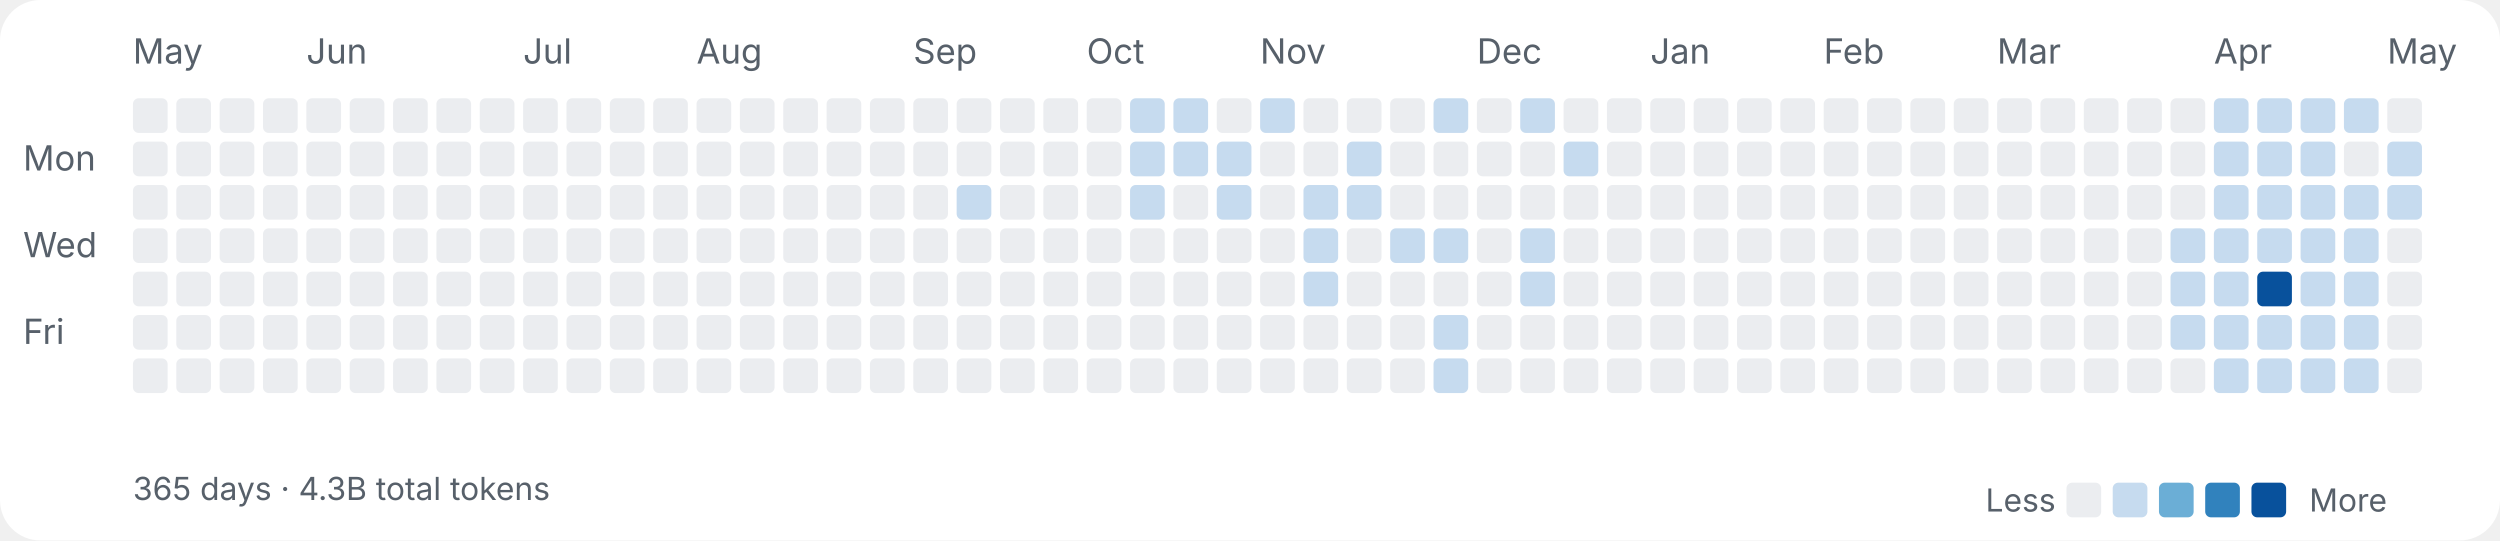
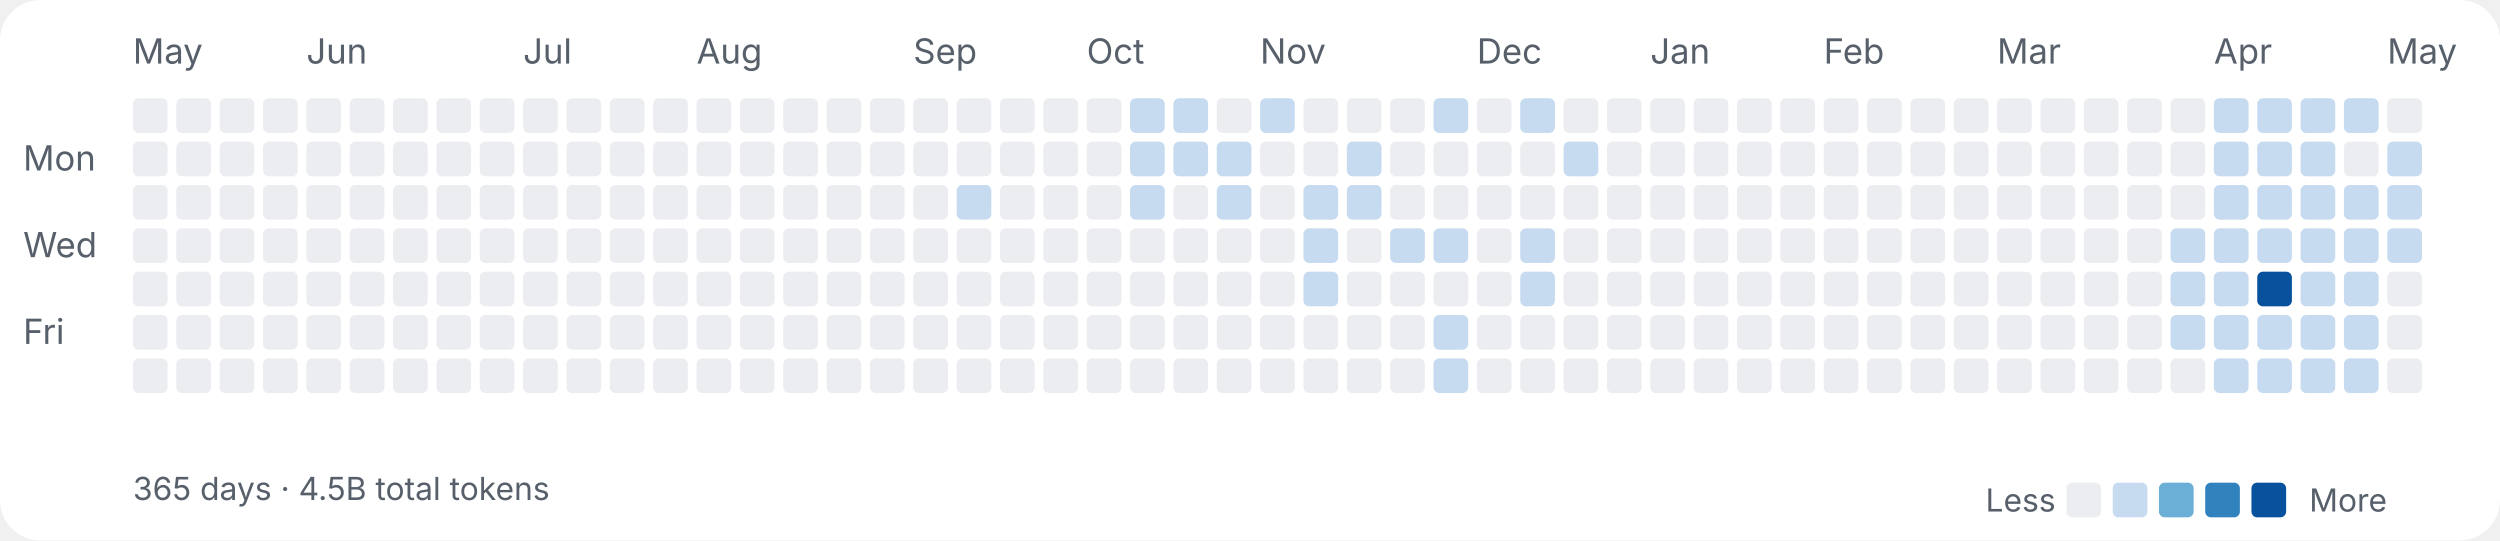
<svg xmlns="http://www.w3.org/2000/svg" width="865" height="187" viewBox="0 0 865 187" fill="none">
  <style>
.label{font:12px ui-sans-serif,system-ui,-apple-system,sans-serif;fill:#57606a}
.sub{font:11px ui-sans-serif,system-ui,-apple-system,sans-serif;fill:#57606a}
</style>
  <rect width="100%" height="100%" rx="14" fill="#ffffff" />
  <text class="label" x="8" y="59">Mon</text>
  <text class="label" x="8" y="89">Wed</text>
  <text class="label" x="8" y="119">Fri</text>
  <text class="label" x="46" y="22">May</text>
  <rect x="46" y="34" width="12" height="12" rx="2" fill="#ebedf0" />
  <rect x="46" y="49" width="12" height="12" rx="2" fill="#ebedf0" />
  <rect x="46" y="64" width="12" height="12" rx="2" fill="#ebedf0" />
  <rect x="46" y="79" width="12" height="12" rx="2" fill="#ebedf0" />
  <rect x="46" y="94" width="12" height="12" rx="2" fill="#ebedf0" />
  <rect x="46" y="109" width="12" height="12" rx="2" fill="#ebedf0" />
  <rect x="46" y="124" width="12" height="12" rx="2" fill="#ebedf0" />
  <rect x="61" y="34" width="12" height="12" rx="2" fill="#ebedf0" />
  <rect x="61" y="49" width="12" height="12" rx="2" fill="#ebedf0" />
  <rect x="61" y="64" width="12" height="12" rx="2" fill="#ebedf0" />
  <rect x="61" y="79" width="12" height="12" rx="2" fill="#ebedf0" />
  <rect x="61" y="94" width="12" height="12" rx="2" fill="#ebedf0" />
  <rect x="61" y="109" width="12" height="12" rx="2" fill="#ebedf0" />
  <rect x="61" y="124" width="12" height="12" rx="2" fill="#ebedf0" />
  <rect x="76" y="34" width="12" height="12" rx="2" fill="#ebedf0" />
  <rect x="76" y="49" width="12" height="12" rx="2" fill="#ebedf0" />
  <rect x="76" y="64" width="12" height="12" rx="2" fill="#ebedf0" />
  <rect x="76" y="79" width="12" height="12" rx="2" fill="#ebedf0" />
  <rect x="76" y="94" width="12" height="12" rx="2" fill="#ebedf0" />
  <rect x="76" y="109" width="12" height="12" rx="2" fill="#ebedf0" />
  <rect x="76" y="124" width="12" height="12" rx="2" fill="#ebedf0" />
  <rect x="91" y="34" width="12" height="12" rx="2" fill="#ebedf0" />
  <rect x="91" y="49" width="12" height="12" rx="2" fill="#ebedf0" />
  <rect x="91" y="64" width="12" height="12" rx="2" fill="#ebedf0" />
  <rect x="91" y="79" width="12" height="12" rx="2" fill="#ebedf0" />
  <rect x="91" y="94" width="12" height="12" rx="2" fill="#ebedf0" />
  <rect x="91" y="109" width="12" height="12" rx="2" fill="#ebedf0" />
  <rect x="91" y="124" width="12" height="12" rx="2" fill="#ebedf0" />
  <text class="label" x="106" y="22">Jun</text>
  <rect x="106" y="34" width="12" height="12" rx="2" fill="#ebedf0" />
  <rect x="106" y="49" width="12" height="12" rx="2" fill="#ebedf0" />
  <rect x="106" y="64" width="12" height="12" rx="2" fill="#ebedf0" />
  <rect x="106" y="79" width="12" height="12" rx="2" fill="#ebedf0" />
  <rect x="106" y="94" width="12" height="12" rx="2" fill="#ebedf0" />
  <rect x="106" y="109" width="12" height="12" rx="2" fill="#ebedf0" />
  <rect x="106" y="124" width="12" height="12" rx="2" fill="#ebedf0" />
  <rect x="121" y="34" width="12" height="12" rx="2" fill="#ebedf0" />
  <rect x="121" y="49" width="12" height="12" rx="2" fill="#ebedf0" />
  <rect x="121" y="64" width="12" height="12" rx="2" fill="#ebedf0" />
  <rect x="121" y="79" width="12" height="12" rx="2" fill="#ebedf0" />
  <rect x="121" y="94" width="12" height="12" rx="2" fill="#ebedf0" />
  <rect x="121" y="109" width="12" height="12" rx="2" fill="#ebedf0" />
  <rect x="121" y="124" width="12" height="12" rx="2" fill="#ebedf0" />
  <rect x="136" y="34" width="12" height="12" rx="2" fill="#ebedf0" />
  <rect x="136" y="49" width="12" height="12" rx="2" fill="#ebedf0" />
  <rect x="136" y="64" width="12" height="12" rx="2" fill="#ebedf0" />
  <rect x="136" y="79" width="12" height="12" rx="2" fill="#ebedf0" />
  <rect x="136" y="94" width="12" height="12" rx="2" fill="#ebedf0" />
  <rect x="136" y="109" width="12" height="12" rx="2" fill="#ebedf0" />
  <rect x="136" y="124" width="12" height="12" rx="2" fill="#ebedf0" />
  <rect x="151" y="34" width="12" height="12" rx="2" fill="#ebedf0" />
  <rect x="151" y="49" width="12" height="12" rx="2" fill="#ebedf0" />
  <rect x="151" y="64" width="12" height="12" rx="2" fill="#ebedf0" />
  <rect x="151" y="79" width="12" height="12" rx="2" fill="#ebedf0" />
  <rect x="151" y="94" width="12" height="12" rx="2" fill="#ebedf0" />
  <rect x="151" y="109" width="12" height="12" rx="2" fill="#ebedf0" />
  <rect x="151" y="124" width="12" height="12" rx="2" fill="#ebedf0" />
  <rect x="166" y="34" width="12" height="12" rx="2" fill="#ebedf0" />
  <rect x="166" y="49" width="12" height="12" rx="2" fill="#ebedf0" />
  <rect x="166" y="64" width="12" height="12" rx="2" fill="#ebedf0" />
  <rect x="166" y="79" width="12" height="12" rx="2" fill="#ebedf0" />
  <rect x="166" y="94" width="12" height="12" rx="2" fill="#ebedf0" />
  <rect x="166" y="109" width="12" height="12" rx="2" fill="#ebedf0" />
  <rect x="166" y="124" width="12" height="12" rx="2" fill="#ebedf0" />
  <text class="label" x="181" y="22">Jul</text>
  <rect x="181" y="34" width="12" height="12" rx="2" fill="#ebedf0" />
  <rect x="181" y="49" width="12" height="12" rx="2" fill="#ebedf0" />
  <rect x="181" y="64" width="12" height="12" rx="2" fill="#ebedf0" />
  <rect x="181" y="79" width="12" height="12" rx="2" fill="#ebedf0" />
  <rect x="181" y="94" width="12" height="12" rx="2" fill="#ebedf0" />
  <rect x="181" y="109" width="12" height="12" rx="2" fill="#ebedf0" />
  <rect x="181" y="124" width="12" height="12" rx="2" fill="#ebedf0" />
  <rect x="196" y="34" width="12" height="12" rx="2" fill="#ebedf0" />
  <rect x="196" y="49" width="12" height="12" rx="2" fill="#ebedf0" />
  <rect x="196" y="64" width="12" height="12" rx="2" fill="#ebedf0" />
  <rect x="196" y="79" width="12" height="12" rx="2" fill="#ebedf0" />
  <rect x="196" y="94" width="12" height="12" rx="2" fill="#ebedf0" />
  <rect x="196" y="109" width="12" height="12" rx="2" fill="#ebedf0" />
  <rect x="196" y="124" width="12" height="12" rx="2" fill="#ebedf0" />
  <rect x="211" y="34" width="12" height="12" rx="2" fill="#ebedf0" />
  <rect x="211" y="49" width="12" height="12" rx="2" fill="#ebedf0" />
  <rect x="211" y="64" width="12" height="12" rx="2" fill="#ebedf0" />
  <rect x="211" y="79" width="12" height="12" rx="2" fill="#ebedf0" />
  <rect x="211" y="94" width="12" height="12" rx="2" fill="#ebedf0" />
  <rect x="211" y="109" width="12" height="12" rx="2" fill="#ebedf0" />
  <rect x="211" y="124" width="12" height="12" rx="2" fill="#ebedf0" />
  <rect x="226" y="34" width="12" height="12" rx="2" fill="#ebedf0" />
  <rect x="226" y="49" width="12" height="12" rx="2" fill="#ebedf0" />
  <rect x="226" y="64" width="12" height="12" rx="2" fill="#ebedf0" />
  <rect x="226" y="79" width="12" height="12" rx="2" fill="#ebedf0" />
  <rect x="226" y="94" width="12" height="12" rx="2" fill="#ebedf0" />
  <rect x="226" y="109" width="12" height="12" rx="2" fill="#ebedf0" />
  <rect x="226" y="124" width="12" height="12" rx="2" fill="#ebedf0" />
  <text class="label" x="241" y="22">Aug</text>
  <rect x="241" y="34" width="12" height="12" rx="2" fill="#ebedf0" />
  <rect x="241" y="49" width="12" height="12" rx="2" fill="#ebedf0" />
  <rect x="241" y="64" width="12" height="12" rx="2" fill="#ebedf0" />
  <rect x="241" y="79" width="12" height="12" rx="2" fill="#ebedf0" />
  <rect x="241" y="94" width="12" height="12" rx="2" fill="#ebedf0" />
  <rect x="241" y="109" width="12" height="12" rx="2" fill="#ebedf0" />
  <rect x="241" y="124" width="12" height="12" rx="2" fill="#ebedf0" />
  <rect x="256" y="34" width="12" height="12" rx="2" fill="#ebedf0" />
  <rect x="256" y="49" width="12" height="12" rx="2" fill="#ebedf0" />
  <rect x="256" y="64" width="12" height="12" rx="2" fill="#ebedf0" />
  <rect x="256" y="79" width="12" height="12" rx="2" fill="#ebedf0" />
  <rect x="256" y="94" width="12" height="12" rx="2" fill="#ebedf0" />
  <rect x="256" y="109" width="12" height="12" rx="2" fill="#ebedf0" />
  <rect x="256" y="124" width="12" height="12" rx="2" fill="#ebedf0" />
  <rect x="271" y="34" width="12" height="12" rx="2" fill="#ebedf0" />
  <rect x="271" y="49" width="12" height="12" rx="2" fill="#ebedf0" />
  <rect x="271" y="64" width="12" height="12" rx="2" fill="#ebedf0" />
  <rect x="271" y="79" width="12" height="12" rx="2" fill="#ebedf0" />
  <rect x="271" y="94" width="12" height="12" rx="2" fill="#ebedf0" />
  <rect x="271" y="109" width="12" height="12" rx="2" fill="#ebedf0" />
  <rect x="271" y="124" width="12" height="12" rx="2" fill="#ebedf0" />
  <rect x="286" y="34" width="12" height="12" rx="2" fill="#ebedf0" />
  <rect x="286" y="49" width="12" height="12" rx="2" fill="#ebedf0" />
  <rect x="286" y="64" width="12" height="12" rx="2" fill="#ebedf0" />
  <rect x="286" y="79" width="12" height="12" rx="2" fill="#ebedf0" />
  <rect x="286" y="94" width="12" height="12" rx="2" fill="#ebedf0" />
  <rect x="286" y="109" width="12" height="12" rx="2" fill="#ebedf0" />
  <rect x="286" y="124" width="12" height="12" rx="2" fill="#ebedf0" />
  <rect x="301" y="34" width="12" height="12" rx="2" fill="#ebedf0" />
  <rect x="301" y="49" width="12" height="12" rx="2" fill="#ebedf0" />
  <rect x="301" y="64" width="12" height="12" rx="2" fill="#ebedf0" />
  <rect x="301" y="79" width="12" height="12" rx="2" fill="#ebedf0" />
  <rect x="301" y="94" width="12" height="12" rx="2" fill="#ebedf0" />
  <rect x="301" y="109" width="12" height="12" rx="2" fill="#ebedf0" />
  <rect x="301" y="124" width="12" height="12" rx="2" fill="#ebedf0" />
  <text class="label" x="316" y="22">Sep</text>
  <rect x="316" y="34" width="12" height="12" rx="2" fill="#ebedf0" />
  <rect x="316" y="49" width="12" height="12" rx="2" fill="#ebedf0" />
  <rect x="316" y="64" width="12" height="12" rx="2" fill="#ebedf0" />
  <rect x="316" y="79" width="12" height="12" rx="2" fill="#ebedf0" />
  <rect x="316" y="94" width="12" height="12" rx="2" fill="#ebedf0" />
  <rect x="316" y="109" width="12" height="12" rx="2" fill="#ebedf0" />
  <rect x="316" y="124" width="12" height="12" rx="2" fill="#ebedf0" />
  <rect x="331" y="34" width="12" height="12" rx="2" fill="#ebedf0" />
  <rect x="331" y="49" width="12" height="12" rx="2" fill="#ebedf0" />
  <rect x="331" y="64" width="12" height="12" rx="2" fill="#c6dbef" />
  <rect x="331" y="79" width="12" height="12" rx="2" fill="#ebedf0" />
  <rect x="331" y="94" width="12" height="12" rx="2" fill="#ebedf0" />
  <rect x="331" y="109" width="12" height="12" rx="2" fill="#ebedf0" />
  <rect x="331" y="124" width="12" height="12" rx="2" fill="#ebedf0" />
  <rect x="346" y="34" width="12" height="12" rx="2" fill="#ebedf0" />
  <rect x="346" y="49" width="12" height="12" rx="2" fill="#ebedf0" />
  <rect x="346" y="64" width="12" height="12" rx="2" fill="#ebedf0" />
  <rect x="346" y="79" width="12" height="12" rx="2" fill="#ebedf0" />
  <rect x="346" y="94" width="12" height="12" rx="2" fill="#ebedf0" />
  <rect x="346" y="109" width="12" height="12" rx="2" fill="#ebedf0" />
  <rect x="346" y="124" width="12" height="12" rx="2" fill="#ebedf0" />
  <rect x="361" y="34" width="12" height="12" rx="2" fill="#ebedf0" />
  <rect x="361" y="49" width="12" height="12" rx="2" fill="#ebedf0" />
  <rect x="361" y="64" width="12" height="12" rx="2" fill="#ebedf0" />
  <rect x="361" y="79" width="12" height="12" rx="2" fill="#ebedf0" />
  <rect x="361" y="94" width="12" height="12" rx="2" fill="#ebedf0" />
  <rect x="361" y="109" width="12" height="12" rx="2" fill="#ebedf0" />
  <rect x="361" y="124" width="12" height="12" rx="2" fill="#ebedf0" />
  <text class="label" x="376" y="22">Oct</text>
  <rect x="376" y="34" width="12" height="12" rx="2" fill="#ebedf0" />
  <rect x="376" y="49" width="12" height="12" rx="2" fill="#ebedf0" />
  <rect x="376" y="64" width="12" height="12" rx="2" fill="#ebedf0" />
  <rect x="376" y="79" width="12" height="12" rx="2" fill="#ebedf0" />
  <rect x="376" y="94" width="12" height="12" rx="2" fill="#ebedf0" />
  <rect x="376" y="109" width="12" height="12" rx="2" fill="#ebedf0" />
  <rect x="376" y="124" width="12" height="12" rx="2" fill="#ebedf0" />
  <rect x="391" y="34" width="12" height="12" rx="2" fill="#c6dbef" />
  <rect x="391" y="49" width="12" height="12" rx="2" fill="#c6dbef" />
  <rect x="391" y="64" width="12" height="12" rx="2" fill="#c6dbef" />
  <rect x="391" y="79" width="12" height="12" rx="2" fill="#ebedf0" />
  <rect x="391" y="94" width="12" height="12" rx="2" fill="#ebedf0" />
  <rect x="391" y="109" width="12" height="12" rx="2" fill="#ebedf0" />
  <rect x="391" y="124" width="12" height="12" rx="2" fill="#ebedf0" />
  <rect x="406" y="34" width="12" height="12" rx="2" fill="#c6dbef" />
  <rect x="406" y="49" width="12" height="12" rx="2" fill="#c6dbef" />
  <rect x="406" y="64" width="12" height="12" rx="2" fill="#ebedf0" />
  <rect x="406" y="79" width="12" height="12" rx="2" fill="#ebedf0" />
  <rect x="406" y="94" width="12" height="12" rx="2" fill="#ebedf0" />
  <rect x="406" y="109" width="12" height="12" rx="2" fill="#ebedf0" />
  <rect x="406" y="124" width="12" height="12" rx="2" fill="#ebedf0" />
  <rect x="421" y="34" width="12" height="12" rx="2" fill="#ebedf0" />
  <rect x="421" y="49" width="12" height="12" rx="2" fill="#c6dbef" />
  <rect x="421" y="64" width="12" height="12" rx="2" fill="#c6dbef" />
  <rect x="421" y="79" width="12" height="12" rx="2" fill="#ebedf0" />
  <rect x="421" y="94" width="12" height="12" rx="2" fill="#ebedf0" />
  <rect x="421" y="109" width="12" height="12" rx="2" fill="#ebedf0" />
  <rect x="421" y="124" width="12" height="12" rx="2" fill="#ebedf0" />
  <text class="label" x="436" y="22">Nov</text>
  <rect x="436" y="34" width="12" height="12" rx="2" fill="#c6dbef" />
  <rect x="436" y="49" width="12" height="12" rx="2" fill="#ebedf0" />
  <rect x="436" y="64" width="12" height="12" rx="2" fill="#ebedf0" />
  <rect x="436" y="79" width="12" height="12" rx="2" fill="#ebedf0" />
  <rect x="436" y="94" width="12" height="12" rx="2" fill="#ebedf0" />
  <rect x="436" y="109" width="12" height="12" rx="2" fill="#ebedf0" />
  <rect x="436" y="124" width="12" height="12" rx="2" fill="#ebedf0" />
  <rect x="451" y="34" width="12" height="12" rx="2" fill="#ebedf0" />
  <rect x="451" y="49" width="12" height="12" rx="2" fill="#ebedf0" />
  <rect x="451" y="64" width="12" height="12" rx="2" fill="#c6dbef" />
  <rect x="451" y="79" width="12" height="12" rx="2" fill="#c6dbef" />
  <rect x="451" y="94" width="12" height="12" rx="2" fill="#c6dbef" />
  <rect x="451" y="109" width="12" height="12" rx="2" fill="#ebedf0" />
  <rect x="451" y="124" width="12" height="12" rx="2" fill="#ebedf0" />
  <rect x="466" y="34" width="12" height="12" rx="2" fill="#ebedf0" />
  <rect x="466" y="49" width="12" height="12" rx="2" fill="#c6dbef" />
  <rect x="466" y="64" width="12" height="12" rx="2" fill="#c6dbef" />
  <rect x="466" y="79" width="12" height="12" rx="2" fill="#ebedf0" />
  <rect x="466" y="94" width="12" height="12" rx="2" fill="#ebedf0" />
  <rect x="466" y="109" width="12" height="12" rx="2" fill="#ebedf0" />
  <rect x="466" y="124" width="12" height="12" rx="2" fill="#ebedf0" />
  <rect x="481" y="34" width="12" height="12" rx="2" fill="#ebedf0" />
  <rect x="481" y="49" width="12" height="12" rx="2" fill="#ebedf0" />
  <rect x="481" y="64" width="12" height="12" rx="2" fill="#ebedf0" />
  <rect x="481" y="79" width="12" height="12" rx="2" fill="#c6dbef" />
  <rect x="481" y="94" width="12" height="12" rx="2" fill="#ebedf0" />
  <rect x="481" y="109" width="12" height="12" rx="2" fill="#ebedf0" />
  <rect x="481" y="124" width="12" height="12" rx="2" fill="#ebedf0" />
  <rect x="496" y="34" width="12" height="12" rx="2" fill="#c6dbef" />
  <rect x="496" y="49" width="12" height="12" rx="2" fill="#ebedf0" />
  <rect x="496" y="64" width="12" height="12" rx="2" fill="#ebedf0" />
  <rect x="496" y="79" width="12" height="12" rx="2" fill="#c6dbef" />
  <rect x="496" y="94" width="12" height="12" rx="2" fill="#ebedf0" />
  <rect x="496" y="109" width="12" height="12" rx="2" fill="#c6dbef" />
  <rect x="496" y="124" width="12" height="12" rx="2" fill="#c6dbef" />
  <text class="label" x="511" y="22">Dec</text>
  <rect x="511" y="34" width="12" height="12" rx="2" fill="#ebedf0" />
  <rect x="511" y="49" width="12" height="12" rx="2" fill="#ebedf0" />
  <rect x="511" y="64" width="12" height="12" rx="2" fill="#ebedf0" />
  <rect x="511" y="79" width="12" height="12" rx="2" fill="#ebedf0" />
  <rect x="511" y="94" width="12" height="12" rx="2" fill="#ebedf0" />
  <rect x="511" y="109" width="12" height="12" rx="2" fill="#ebedf0" />
  <rect x="511" y="124" width="12" height="12" rx="2" fill="#ebedf0" />
  <rect x="526" y="34" width="12" height="12" rx="2" fill="#c6dbef" />
  <rect x="526" y="49" width="12" height="12" rx="2" fill="#ebedf0" />
  <rect x="526" y="64" width="12" height="12" rx="2" fill="#ebedf0" />
  <rect x="526" y="79" width="12" height="12" rx="2" fill="#c6dbef" />
  <rect x="526" y="94" width="12" height="12" rx="2" fill="#c6dbef" />
  <rect x="526" y="109" width="12" height="12" rx="2" fill="#ebedf0" />
  <rect x="526" y="124" width="12" height="12" rx="2" fill="#ebedf0" />
  <rect x="541" y="34" width="12" height="12" rx="2" fill="#ebedf0" />
  <rect x="541" y="49" width="12" height="12" rx="2" fill="#c6dbef" />
  <rect x="541" y="64" width="12" height="12" rx="2" fill="#ebedf0" />
  <rect x="541" y="79" width="12" height="12" rx="2" fill="#ebedf0" />
  <rect x="541" y="94" width="12" height="12" rx="2" fill="#ebedf0" />
  <rect x="541" y="109" width="12" height="12" rx="2" fill="#ebedf0" />
  <rect x="541" y="124" width="12" height="12" rx="2" fill="#ebedf0" />
  <rect x="556" y="34" width="12" height="12" rx="2" fill="#ebedf0" />
  <rect x="556" y="49" width="12" height="12" rx="2" fill="#ebedf0" />
  <rect x="556" y="64" width="12" height="12" rx="2" fill="#ebedf0" />
  <rect x="556" y="79" width="12" height="12" rx="2" fill="#ebedf0" />
  <rect x="556" y="94" width="12" height="12" rx="2" fill="#ebedf0" />
  <rect x="556" y="109" width="12" height="12" rx="2" fill="#ebedf0" />
  <rect x="556" y="124" width="12" height="12" rx="2" fill="#ebedf0" />
  <text class="label" x="571" y="22">Jan</text>
  <rect x="571" y="34" width="12" height="12" rx="2" fill="#ebedf0" />
  <rect x="571" y="49" width="12" height="12" rx="2" fill="#ebedf0" />
  <rect x="571" y="64" width="12" height="12" rx="2" fill="#ebedf0" />
  <rect x="571" y="79" width="12" height="12" rx="2" fill="#ebedf0" />
  <rect x="571" y="94" width="12" height="12" rx="2" fill="#ebedf0" />
  <rect x="571" y="109" width="12" height="12" rx="2" fill="#ebedf0" />
  <rect x="571" y="124" width="12" height="12" rx="2" fill="#ebedf0" />
  <rect x="586" y="34" width="12" height="12" rx="2" fill="#ebedf0" />
  <rect x="586" y="49" width="12" height="12" rx="2" fill="#ebedf0" />
  <rect x="586" y="64" width="12" height="12" rx="2" fill="#ebedf0" />
  <rect x="586" y="79" width="12" height="12" rx="2" fill="#ebedf0" />
  <rect x="586" y="94" width="12" height="12" rx="2" fill="#ebedf0" />
  <rect x="586" y="109" width="12" height="12" rx="2" fill="#ebedf0" />
  <rect x="586" y="124" width="12" height="12" rx="2" fill="#ebedf0" />
  <rect x="601" y="34" width="12" height="12" rx="2" fill="#ebedf0" />
  <rect x="601" y="49" width="12" height="12" rx="2" fill="#ebedf0" />
  <rect x="601" y="64" width="12" height="12" rx="2" fill="#ebedf0" />
  <rect x="601" y="79" width="12" height="12" rx="2" fill="#ebedf0" />
  <rect x="601" y="94" width="12" height="12" rx="2" fill="#ebedf0" />
  <rect x="601" y="109" width="12" height="12" rx="2" fill="#ebedf0" />
  <rect x="601" y="124" width="12" height="12" rx="2" fill="#ebedf0" />
  <rect x="616" y="34" width="12" height="12" rx="2" fill="#ebedf0" />
  <rect x="616" y="49" width="12" height="12" rx="2" fill="#ebedf0" />
  <rect x="616" y="64" width="12" height="12" rx="2" fill="#ebedf0" />
  <rect x="616" y="79" width="12" height="12" rx="2" fill="#ebedf0" />
  <rect x="616" y="94" width="12" height="12" rx="2" fill="#ebedf0" />
  <rect x="616" y="109" width="12" height="12" rx="2" fill="#ebedf0" />
  <rect x="616" y="124" width="12" height="12" rx="2" fill="#ebedf0" />
  <text class="label" x="631" y="22">Feb</text>
  <rect x="631" y="34" width="12" height="12" rx="2" fill="#ebedf0" />
  <rect x="631" y="49" width="12" height="12" rx="2" fill="#ebedf0" />
  <rect x="631" y="64" width="12" height="12" rx="2" fill="#ebedf0" />
  <rect x="631" y="79" width="12" height="12" rx="2" fill="#ebedf0" />
  <rect x="631" y="94" width="12" height="12" rx="2" fill="#ebedf0" />
  <rect x="631" y="109" width="12" height="12" rx="2" fill="#ebedf0" />
  <rect x="631" y="124" width="12" height="12" rx="2" fill="#ebedf0" />
  <rect x="646" y="34" width="12" height="12" rx="2" fill="#ebedf0" />
  <rect x="646" y="49" width="12" height="12" rx="2" fill="#ebedf0" />
  <rect x="646" y="64" width="12" height="12" rx="2" fill="#ebedf0" />
  <rect x="646" y="79" width="12" height="12" rx="2" fill="#ebedf0" />
  <rect x="646" y="94" width="12" height="12" rx="2" fill="#ebedf0" />
  <rect x="646" y="109" width="12" height="12" rx="2" fill="#ebedf0" />
  <rect x="646" y="124" width="12" height="12" rx="2" fill="#ebedf0" />
  <rect x="661" y="34" width="12" height="12" rx="2" fill="#ebedf0" />
  <rect x="661" y="49" width="12" height="12" rx="2" fill="#ebedf0" />
  <rect x="661" y="64" width="12" height="12" rx="2" fill="#ebedf0" />
  <rect x="661" y="79" width="12" height="12" rx="2" fill="#ebedf0" />
  <rect x="661" y="94" width="12" height="12" rx="2" fill="#ebedf0" />
  <rect x="661" y="109" width="12" height="12" rx="2" fill="#ebedf0" />
  <rect x="661" y="124" width="12" height="12" rx="2" fill="#ebedf0" />
  <rect x="676" y="34" width="12" height="12" rx="2" fill="#ebedf0" />
  <rect x="676" y="49" width="12" height="12" rx="2" fill="#ebedf0" />
  <rect x="676" y="64" width="12" height="12" rx="2" fill="#ebedf0" />
  <rect x="676" y="79" width="12" height="12" rx="2" fill="#ebedf0" />
  <rect x="676" y="94" width="12" height="12" rx="2" fill="#ebedf0" />
  <rect x="676" y="109" width="12" height="12" rx="2" fill="#ebedf0" />
  <rect x="676" y="124" width="12" height="12" rx="2" fill="#ebedf0" />
  <text class="label" x="691" y="22">Mar</text>
  <rect x="691" y="34" width="12" height="12" rx="2" fill="#ebedf0" />
  <rect x="691" y="49" width="12" height="12" rx="2" fill="#ebedf0" />
  <rect x="691" y="64" width="12" height="12" rx="2" fill="#ebedf0" />
  <rect x="691" y="79" width="12" height="12" rx="2" fill="#ebedf0" />
  <rect x="691" y="94" width="12" height="12" rx="2" fill="#ebedf0" />
  <rect x="691" y="109" width="12" height="12" rx="2" fill="#ebedf0" />
  <rect x="691" y="124" width="12" height="12" rx="2" fill="#ebedf0" />
  <rect x="706" y="34" width="12" height="12" rx="2" fill="#ebedf0" />
  <rect x="706" y="49" width="12" height="12" rx="2" fill="#ebedf0" />
  <rect x="706" y="64" width="12" height="12" rx="2" fill="#ebedf0" />
  <rect x="706" y="79" width="12" height="12" rx="2" fill="#ebedf0" />
  <rect x="706" y="94" width="12" height="12" rx="2" fill="#ebedf0" />
  <rect x="706" y="109" width="12" height="12" rx="2" fill="#ebedf0" />
  <rect x="706" y="124" width="12" height="12" rx="2" fill="#ebedf0" />
  <rect x="721" y="34" width="12" height="12" rx="2" fill="#ebedf0" />
  <rect x="721" y="49" width="12" height="12" rx="2" fill="#ebedf0" />
  <rect x="721" y="64" width="12" height="12" rx="2" fill="#ebedf0" />
  <rect x="721" y="79" width="12" height="12" rx="2" fill="#ebedf0" />
  <rect x="721" y="94" width="12" height="12" rx="2" fill="#ebedf0" />
  <rect x="721" y="109" width="12" height="12" rx="2" fill="#ebedf0" />
  <rect x="721" y="124" width="12" height="12" rx="2" fill="#ebedf0" />
  <rect x="736" y="34" width="12" height="12" rx="2" fill="#ebedf0" />
  <rect x="736" y="49" width="12" height="12" rx="2" fill="#ebedf0" />
  <rect x="736" y="64" width="12" height="12" rx="2" fill="#ebedf0" />
  <rect x="736" y="79" width="12" height="12" rx="2" fill="#ebedf0" />
  <rect x="736" y="94" width="12" height="12" rx="2" fill="#ebedf0" />
  <rect x="736" y="109" width="12" height="12" rx="2" fill="#ebedf0" />
  <rect x="736" y="124" width="12" height="12" rx="2" fill="#ebedf0" />
  <rect x="751" y="34" width="12" height="12" rx="2" fill="#ebedf0" />
  <rect x="751" y="49" width="12" height="12" rx="2" fill="#ebedf0" />
  <rect x="751" y="64" width="12" height="12" rx="2" fill="#ebedf0" />
  <rect x="751" y="79" width="12" height="12" rx="2" fill="#c6dbef" />
  <rect x="751" y="94" width="12" height="12" rx="2" fill="#c6dbef" />
  <rect x="751" y="109" width="12" height="12" rx="2" fill="#c6dbef" />
  <rect x="751" y="124" width="12" height="12" rx="2" fill="#ebedf0" />
  <text class="label" x="766" y="22">Apr</text>
  <rect x="766" y="34" width="12" height="12" rx="2" fill="#c6dbef" />
  <rect x="766" y="49" width="12" height="12" rx="2" fill="#c6dbef" />
  <rect x="766" y="64" width="12" height="12" rx="2" fill="#c6dbef" />
  <rect x="766" y="79" width="12" height="12" rx="2" fill="#c6dbef" />
  <rect x="766" y="94" width="12" height="12" rx="2" fill="#c6dbef" />
  <rect x="766" y="109" width="12" height="12" rx="2" fill="#c6dbef" />
  <rect x="766" y="124" width="12" height="12" rx="2" fill="#c6dbef" />
  <rect x="781" y="34" width="12" height="12" rx="2" fill="#c6dbef" />
  <rect x="781" y="49" width="12" height="12" rx="2" fill="#c6dbef" />
  <rect x="781" y="64" width="12" height="12" rx="2" fill="#c6dbef" />
  <rect x="781" y="79" width="12" height="12" rx="2" fill="#c6dbef" />
  <rect x="781" y="94" width="12" height="12" rx="2" fill="#08519c" />
  <rect x="781" y="109" width="12" height="12" rx="2" fill="#c6dbef" />
  <rect x="781" y="124" width="12" height="12" rx="2" fill="#c6dbef" />
  <rect x="796" y="34" width="12" height="12" rx="2" fill="#c6dbef" />
  <rect x="796" y="49" width="12" height="12" rx="2" fill="#c6dbef" />
  <rect x="796" y="64" width="12" height="12" rx="2" fill="#c6dbef" />
  <rect x="796" y="79" width="12" height="12" rx="2" fill="#c6dbef" />
  <rect x="796" y="94" width="12" height="12" rx="2" fill="#c6dbef" />
  <rect x="796" y="109" width="12" height="12" rx="2" fill="#c6dbef" />
  <rect x="796" y="124" width="12" height="12" rx="2" fill="#c6dbef" />
  <rect x="811" y="34" width="12" height="12" rx="2" fill="#c6dbef" />
  <rect x="811" y="49" width="12" height="12" rx="2" fill="#ebedf0" />
  <rect x="811" y="64" width="12" height="12" rx="2" fill="#c6dbef" />
  <rect x="811" y="79" width="12" height="12" rx="2" fill="#c6dbef" />
  <rect x="811" y="94" width="12" height="12" rx="2" fill="#c6dbef" />
  <rect x="811" y="109" width="12" height="12" rx="2" fill="#c6dbef" />
  <rect x="811" y="124" width="12" height="12" rx="2" fill="#c6dbef" />
  <text class="label" x="826" y="22">May</text>
  <rect x="826" y="34" width="12" height="12" rx="2" fill="#ebedf0" />
  <rect x="826" y="49" width="12" height="12" rx="2" fill="#c6dbef" />
  <rect x="826" y="64" width="12" height="12" rx="2" fill="#c6dbef" />
-   <rect x="826" y="79" width="12" height="12" rx="2" fill="#ebedf0" />
+   <rect x="826" y="79" width="12" height="12" rx="2" fill="#c6dbef" />
  <rect x="826" y="94" width="12" height="12" rx="2" fill="#ebedf0" />
  <rect x="826" y="109" width="12" height="12" rx="2" fill="#ebedf0" />
  <rect x="826" y="124" width="12" height="12" rx="2" fill="#ebedf0" />
  <text class="sub" x="687" y="177">Less</text>
  <rect x="715" y="167" width="12" height="12" rx="2" fill="#ebedf0" />
  <rect x="731" y="167" width="12" height="12" rx="2" fill="#c6dbef" />
  <rect x="747" y="167" width="12" height="12" rx="2" fill="#6baed6" />
  <rect x="763" y="167" width="12" height="12" rx="2" fill="#3182bd" />
  <rect x="779" y="167" width="12" height="12" rx="2" fill="#08519c" />
  <text class="sub" x="799" y="177">More</text>
-   <text class="sub" x="46" y="173">365 days · 4.3B total tokens</text>
+   <text class="sub" x="46" y="173">365 days · 4.5B total tokens</text>
</svg>
